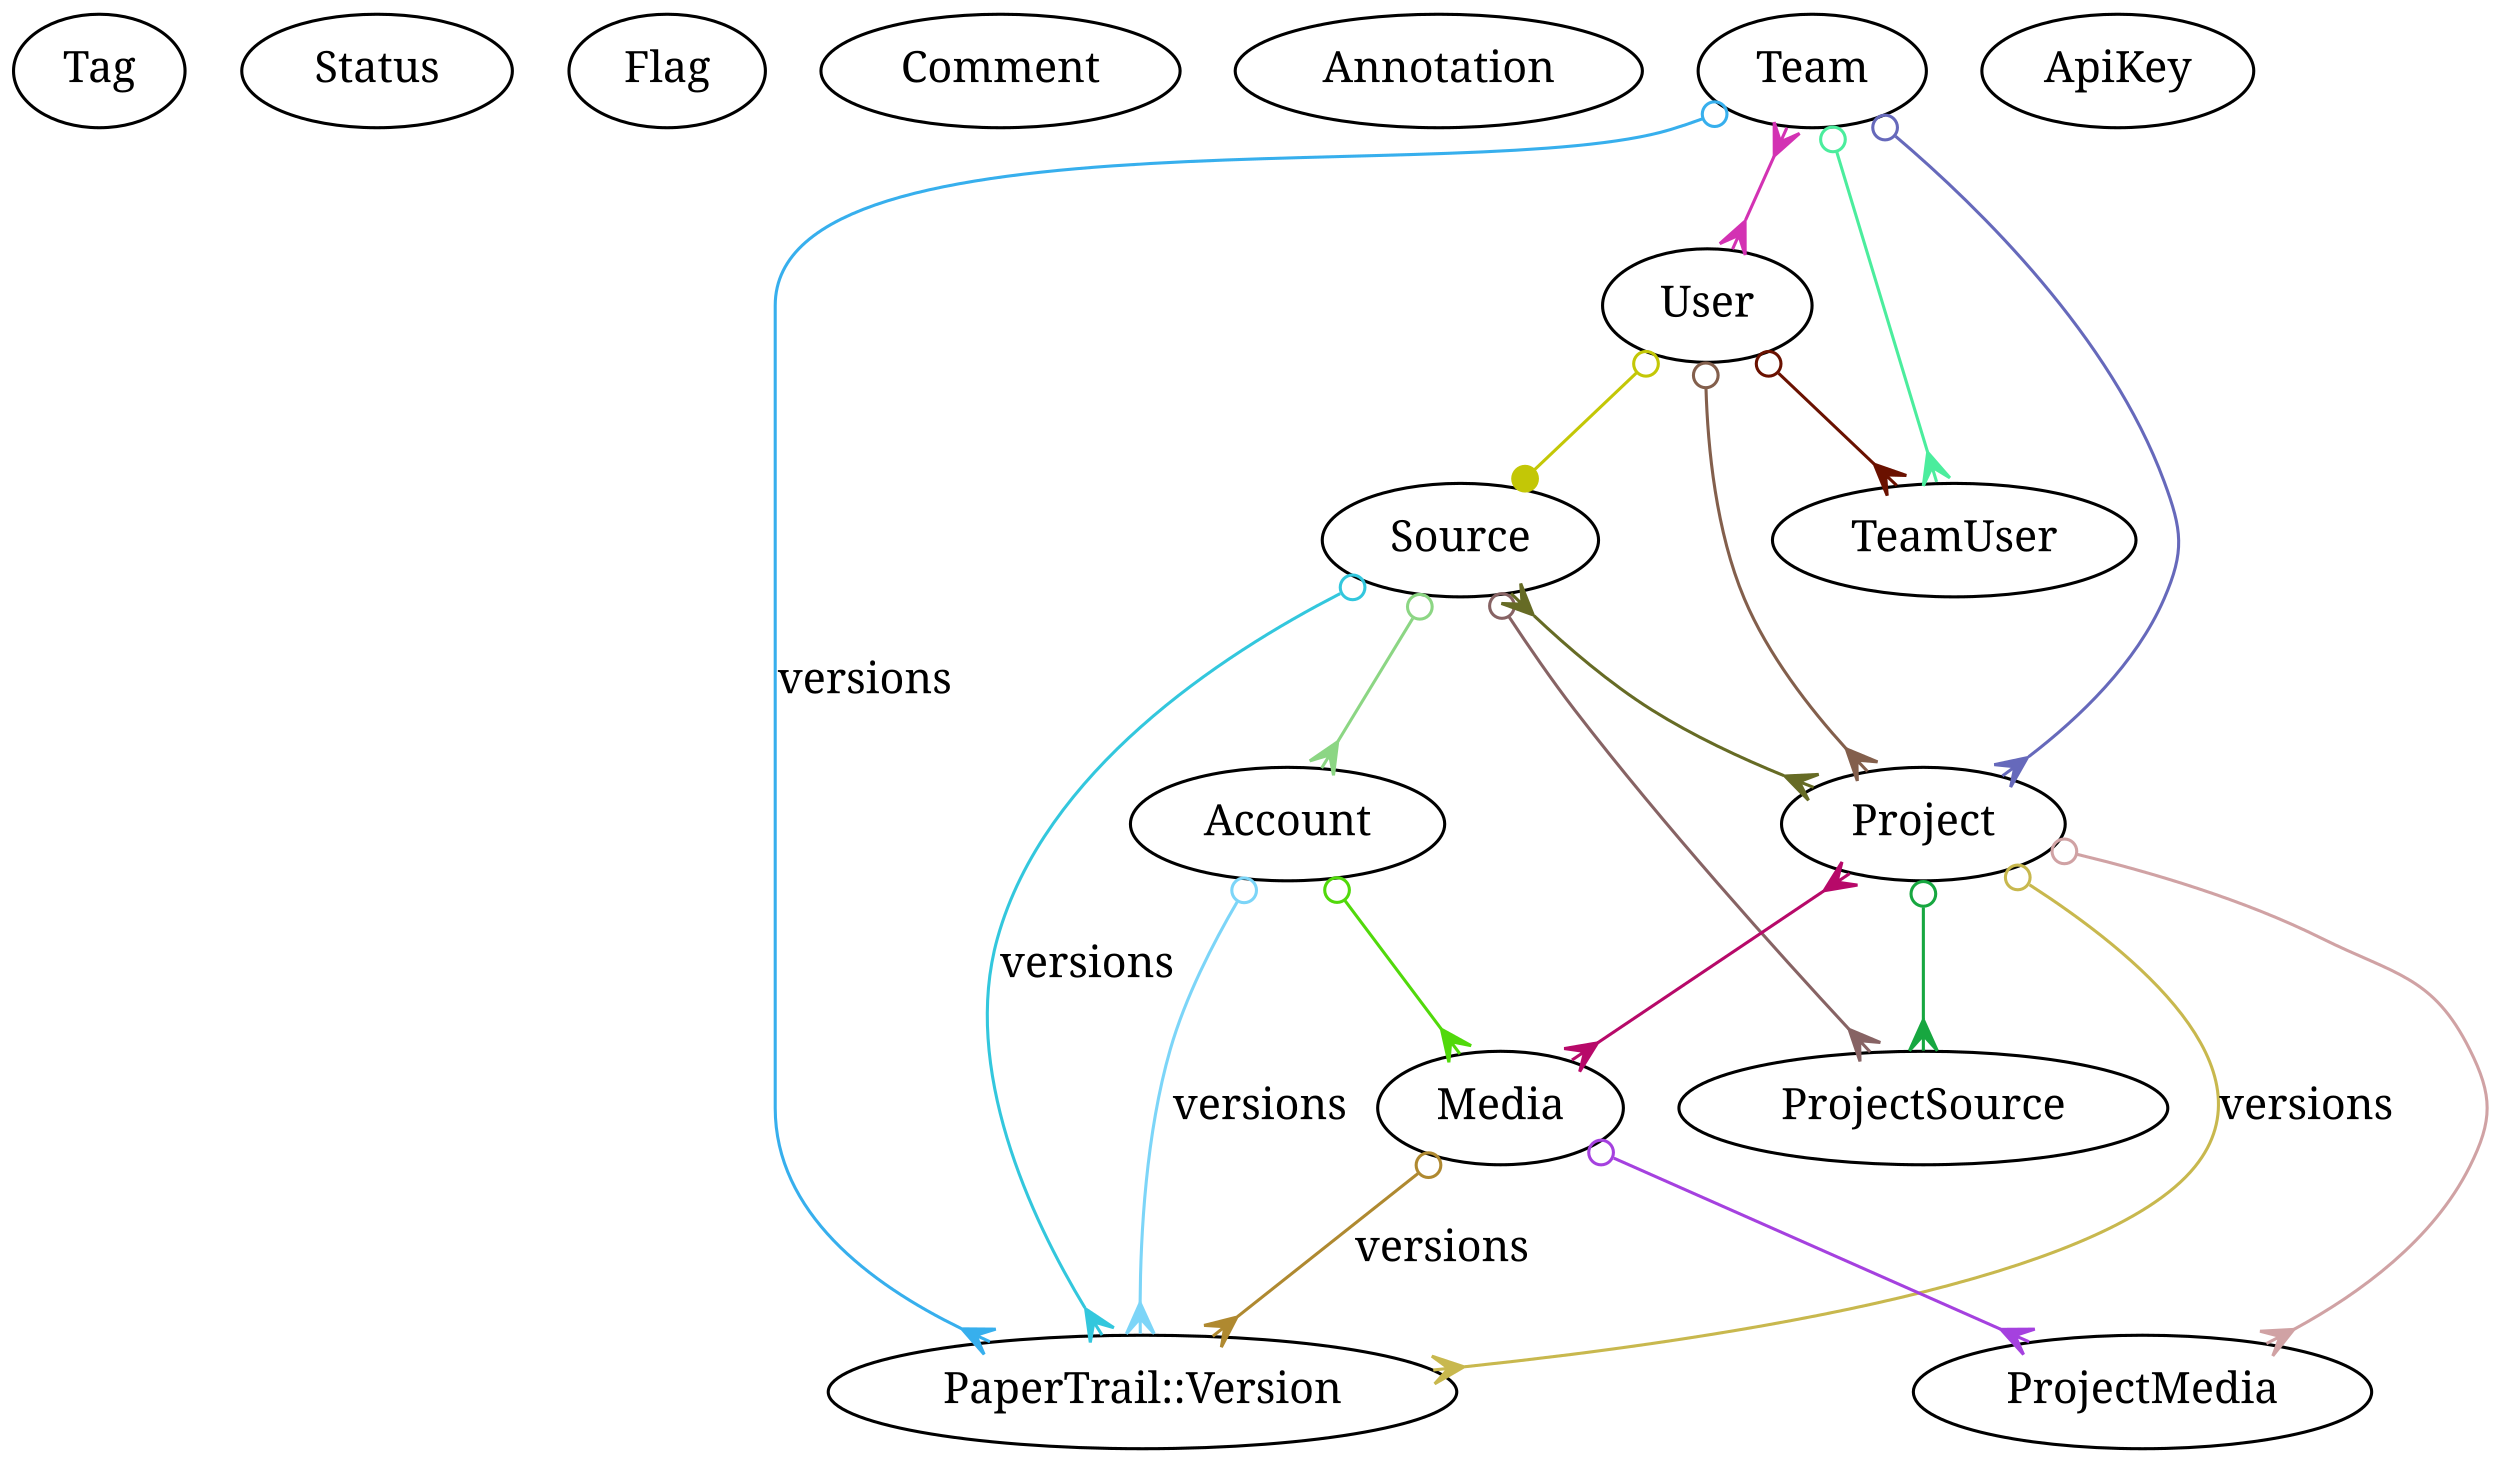
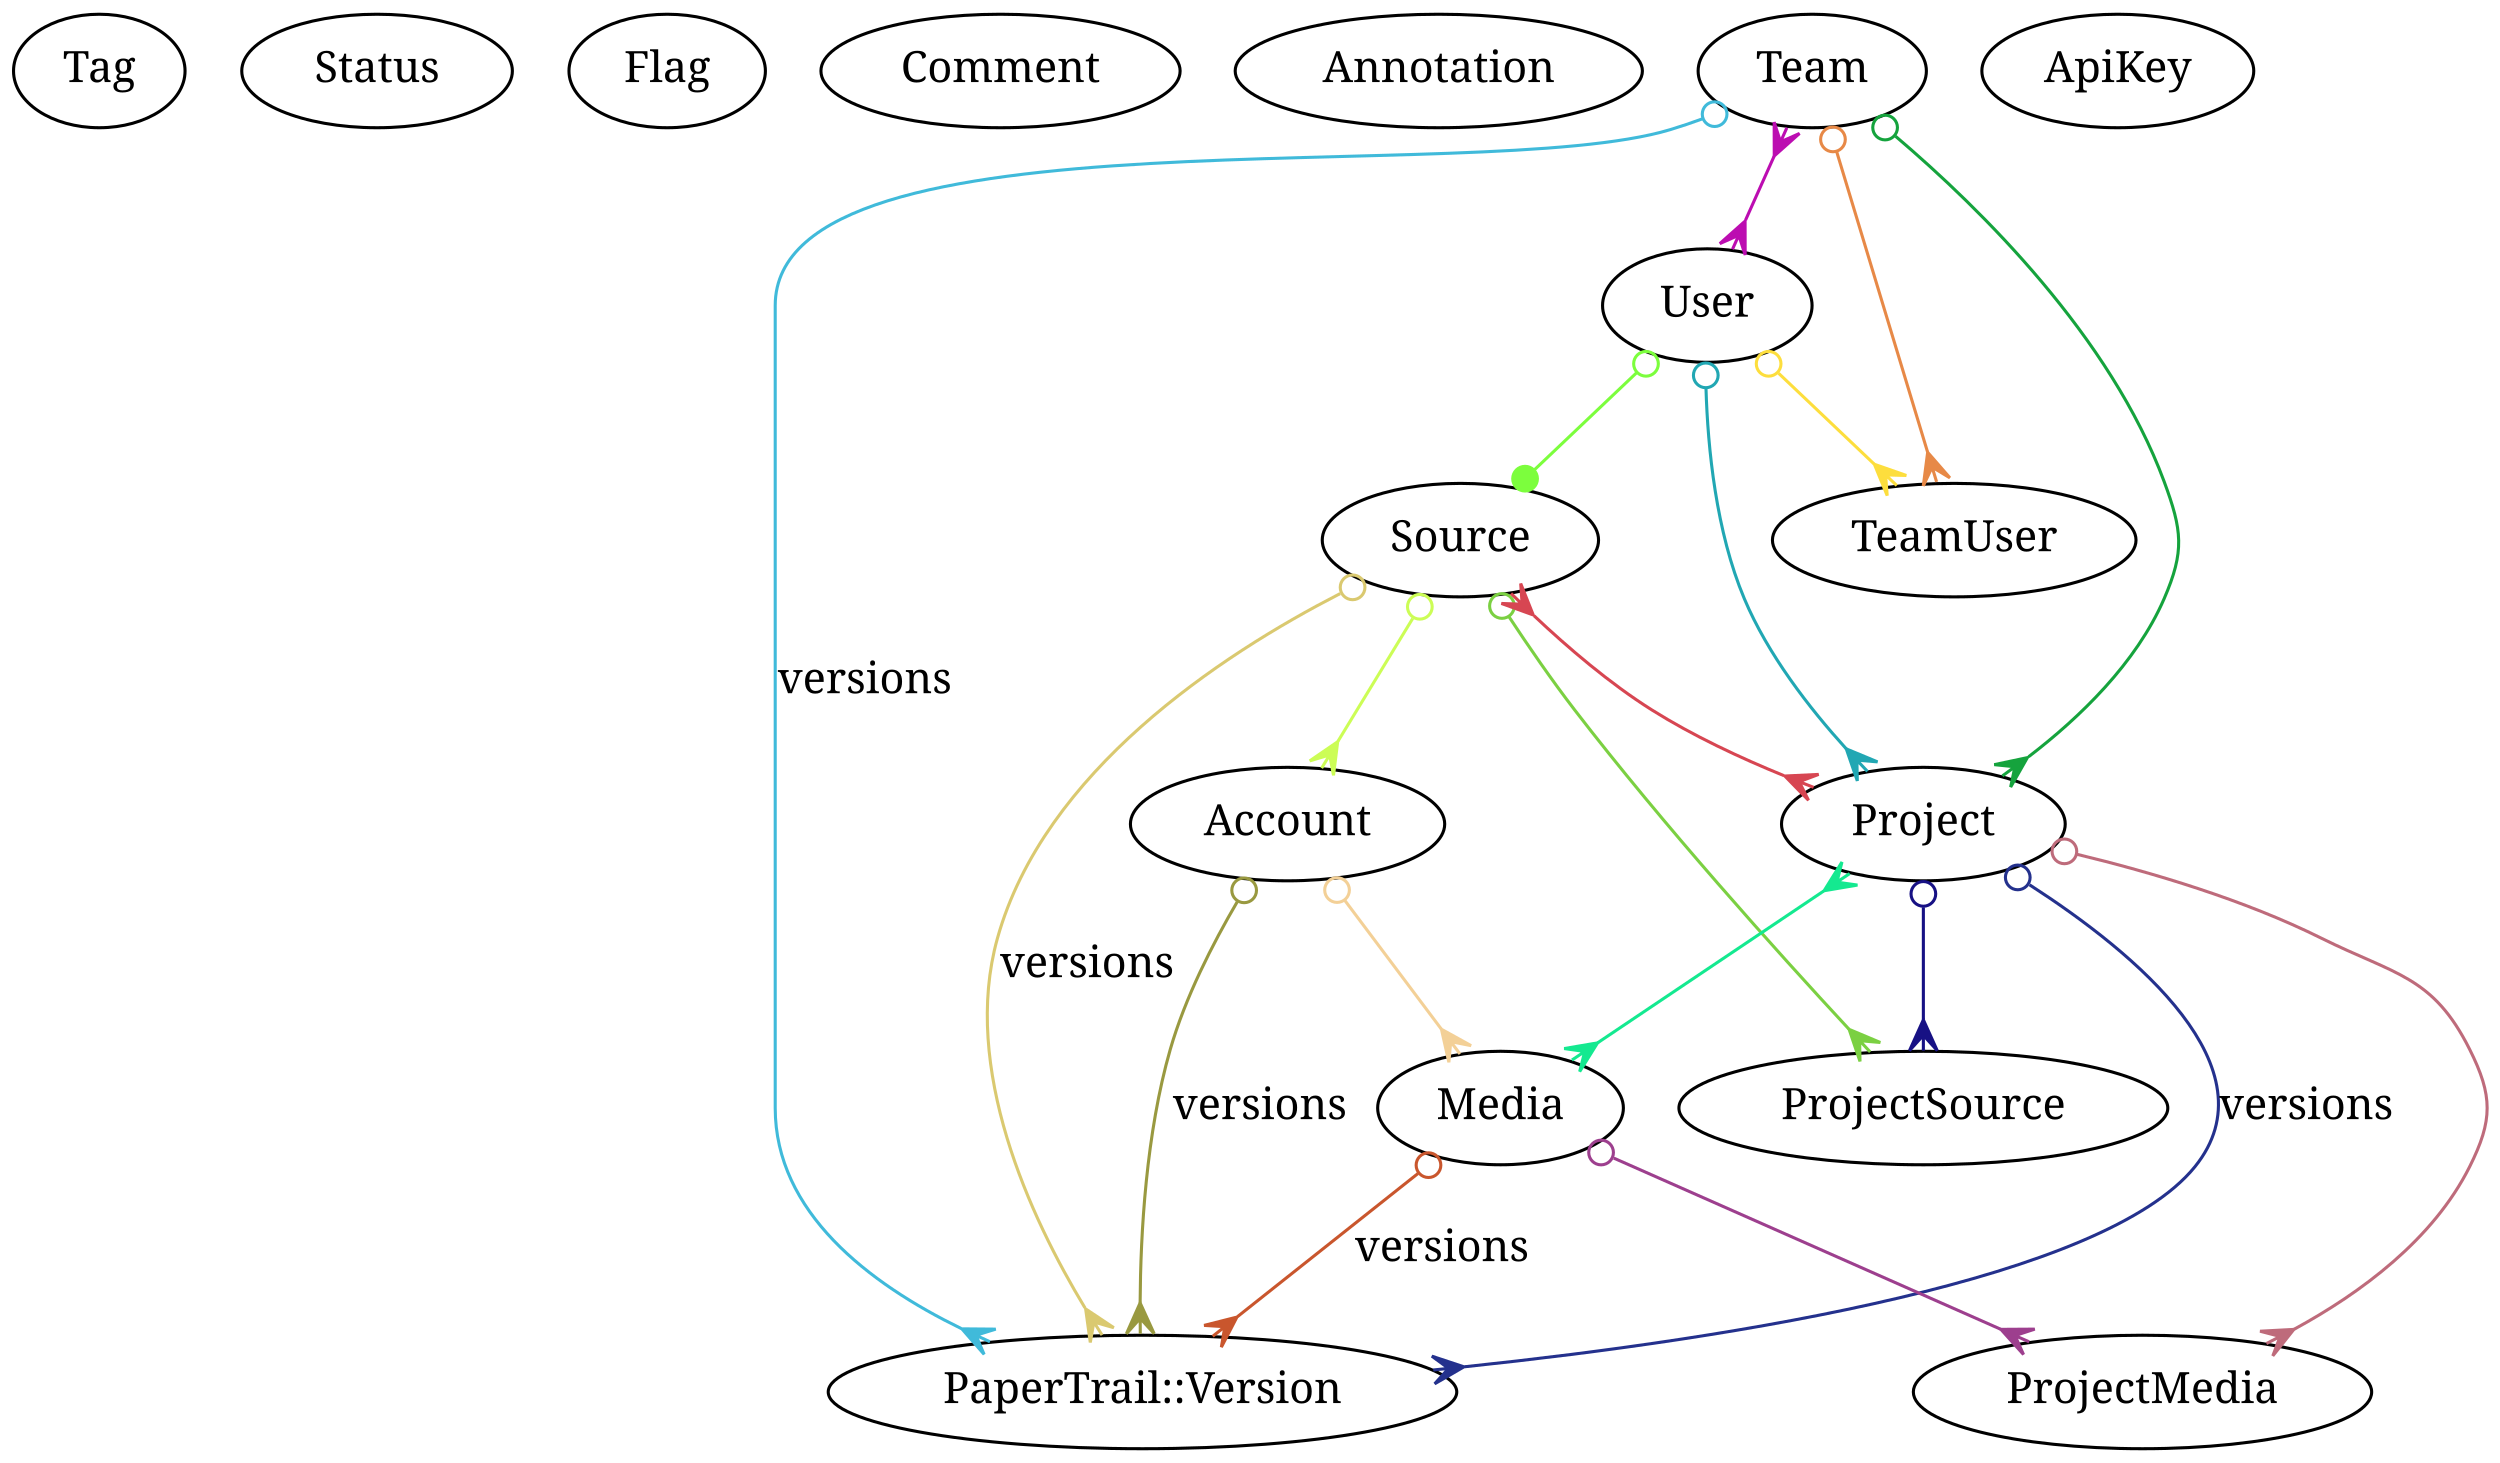
<svg xmlns="http://www.w3.org/2000/svg" width="810pt" height="474pt" viewBox="0.00 0.00 809.66 474.00">
  <g id="graph1" class="graph" transform="scale(1 1) rotate(0) translate(4 470)">
    <polygon fill="none" stroke="none" points="-4,5 -4,-470 806.665,-470 806.665,5 -4,5" />
    <g id="node1" class="node">
      <ellipse fill="none" stroke="black" cx="28" cy="-447" rx="27.788" ry="18.385" />
      <text text-anchor="middle" x="28" y="-443.4" font-family="Times Roman,serif" font-size="14.00">Tag</text>
    </g>
    <g id="node2" class="node">
      <ellipse fill="none" stroke="black" cx="118" cy="-447" rx="43.841" ry="18.385" />
      <text text-anchor="middle" x="118" y="-443.4" font-family="Times Roman,serif" font-size="14.00">Status</text>
    </g>
    <g id="node3" class="node">
      <ellipse fill="none" stroke="black" cx="212" cy="-447" rx="31.82" ry="18.385" />
      <text text-anchor="middle" x="212" y="-443.4" font-family="Times Roman,serif" font-size="14.00">Flag</text>
    </g>
    <g id="node4" class="node">
      <ellipse fill="none" stroke="black" cx="320" cy="-447" rx="58.188" ry="18.385" />
      <text text-anchor="middle" x="320" y="-443.4" font-family="Times Roman,serif" font-size="14.00">Comment</text>
    </g>
    <g id="node5" class="node">
      <ellipse fill="none" stroke="black" cx="462" cy="-447" rx="65.968" ry="18.385" />
      <text text-anchor="middle" x="462" y="-443.4" font-family="Times Roman,serif" font-size="14.00">Annotation</text>
    </g>
    <g id="node6" class="node">
      <ellipse fill="none" stroke="black" cx="469" cy="-295" rx="44.758" ry="18.385" />
      <text text-anchor="middle" x="469" y="-291.4" font-family="Times Roman,serif" font-size="14.00">Source</text>
    </g>
    <g id="node8" class="node">
      <ellipse fill="none" stroke="black" cx="619" cy="-111" rx="79.196" ry="18.385" />
      <text text-anchor="middle" x="619" y="-107.4" font-family="Times Roman,serif" font-size="14.00">ProjectSource</text>
    </g>
    <g id="edge6" class="edge">
-       <path fill="none" stroke="#876364" d="M484.667,-270.277C491.024,-260.637 498.603,-249.615 506,-240 534.793,-202.576 571.279,-162.012 594.876,-136.562" />
-       <ellipse fill="none" stroke="#876364" cx="482.459" cy="-273.662" rx="4" ry="4" />
-       <polygon fill="#876364" stroke="#876364" points="594.947,-136.486 605.056,-132.236 598.355,-132.827 601.763,-129.169 601.763,-129.169 601.763,-129.169 598.355,-132.827 598.47,-126.101 594.947,-136.486 594.947,-136.486" />
+       <path fill="none" stroke="#7bd042" d="M484.667,-270.277C491.024,-260.637 498.603,-249.615 506,-240 534.793,-202.576 571.279,-162.012 594.876,-136.562" />
+       <ellipse fill="none" stroke="#7bd042" cx="482.459" cy="-273.662" rx="4" ry="4" />
+       <polygon fill="#7bd042" stroke="#7bd042" points="594.947,-136.486 605.056,-132.236 598.355,-132.827 601.763,-129.169 601.763,-129.169 601.763,-129.169 598.355,-132.827 598.47,-126.101 594.947,-136.486 594.947,-136.486" />
    </g>
    <g id="node9" class="node">
      <ellipse fill="none" stroke="black" cx="413" cy="-203" rx="50.912" ry="18.385" />
      <text text-anchor="middle" x="413" y="-199.4" font-family="Times Roman,serif" font-size="14.00">Account</text>
    </g>
    <g id="edge4" class="edge">
-       <path fill="none" stroke="#8cd684" d="M453.555,-269.626C446.022,-257.251 436.961,-242.364 429.315,-229.804" />
-       <ellipse fill="none" stroke="#8cd684" cx="455.856" cy="-273.407" rx="4" ry="4" />
-       <polygon fill="#8cd684" stroke="#8cd684" points="429.24,-229.68 427.885,-218.799 426.641,-225.409 424.041,-221.138 424.041,-221.138 424.041,-221.138 426.641,-225.409 420.197,-223.478 429.24,-229.68 429.24,-229.68" />
+       <path fill="none" stroke="#ccfd56" d="M453.555,-269.626C446.022,-257.251 436.961,-242.364 429.315,-229.804" />
+       <ellipse fill="none" stroke="#ccfd56" cx="455.856" cy="-273.407" rx="4" ry="4" />
+       <polygon fill="#ccfd56" stroke="#ccfd56" points="429.24,-229.68 427.885,-218.799 426.641,-225.409 424.041,-221.138 424.041,-221.138 424.041,-221.138 426.641,-225.409 420.197,-223.478 429.24,-229.68 429.24,-229.68" />
    </g>
    <g id="node10" class="node">
      <ellipse fill="none" stroke="black" cx="619" cy="-203" rx="45.962" ry="18.385" />
      <text text-anchor="middle" x="619" y="-199.4" font-family="Times Roman,serif" font-size="14.00">Project</text>
    </g>
    <g id="edge8" class="edge">
-       <path fill="none" stroke="#666b25" d="M492.88,-270.479C503.826,-260.155 517.38,-248.574 531,-240 544.219,-231.679 559.633,-224.469 573.833,-218.681" />
-       <polygon fill="#666b25" stroke="#666b25" points="492.592,-270.757 482.277,-274.48 489,-274.235 485.407,-277.713 485.407,-277.713 485.407,-277.713 489,-274.235 488.537,-280.946 492.592,-270.757 492.592,-270.757" />
-       <polygon fill="#666b25" stroke="#666b25" points="574.123,-218.567 585.076,-219.092 578.776,-216.736 583.428,-214.905 583.428,-214.905 583.428,-214.905 578.776,-216.736 581.78,-210.717 574.123,-218.567 574.123,-218.567" />
+       <path fill="none" stroke="#d74652" d="M492.88,-270.479C503.826,-260.155 517.38,-248.574 531,-240 544.219,-231.679 559.633,-224.469 573.833,-218.681" />
+       <polygon fill="#d74652" stroke="#d74652" points="492.592,-270.757 482.277,-274.48 489,-274.235 485.407,-277.713 485.407,-277.713 485.407,-277.713 489,-274.235 488.537,-280.946 492.592,-270.757 492.592,-270.757" />
+       <polygon fill="#d74652" stroke="#d74652" points="574.123,-218.567 585.076,-219.092 578.776,-216.736 583.428,-214.905 583.428,-214.905 583.428,-214.905 578.776,-216.736 581.78,-210.717 574.123,-218.567 574.123,-218.567" />
    </g>
    <g id="node17" class="node">
      <ellipse fill="none" stroke="black" cx="366" cy="-19" rx="101.823" ry="18.385" />
      <text text-anchor="middle" x="366" y="-15.4" font-family="Times Roman,serif" font-size="14.00">PaperTrail::Version</text>
    </g>
    <g id="edge2" class="edge">
-       <path fill="none" stroke="#33c7dd" d="M430.058,-277.688C390.859,-257.529 334.097,-219.957 319,-166 307.209,-123.858 329.593,-75.655 347.345,-46.278" />
-       <ellipse fill="none" stroke="#33c7dd" cx="434.069" cy="-279.697" rx="4" ry="4" />
-       <polygon fill="#33c7dd" stroke="#33c7dd" points="347.581,-45.903 356.708,-39.825 350.239,-41.668 352.897,-37.433 352.897,-37.433 352.897,-37.433 350.239,-41.668 349.085,-35.041 347.581,-45.903 347.581,-45.903" />
+       <path fill="none" stroke="#dac970" d="M430.058,-277.688C390.859,-257.529 334.097,-219.957 319,-166 307.209,-123.858 329.593,-75.655 347.345,-46.278" />
+       <ellipse fill="none" stroke="#dac970" cx="434.069" cy="-279.697" rx="4" ry="4" />
+       <polygon fill="#dac970" stroke="#dac970" points="347.581,-45.903 356.708,-39.825 350.239,-41.668 352.897,-37.433 352.897,-37.433 352.897,-37.433 350.239,-41.668 349.085,-35.041 347.581,-45.903 347.581,-45.903" />
      <text text-anchor="middle" x="348" y="-153.4" font-family="Times Roman,serif" font-size="14.00">versions</text>
    </g>
    <g id="node7" class="node">
      <ellipse fill="none" stroke="black" cx="583" cy="-447" rx="36.977" ry="18.385" />
      <text text-anchor="middle" x="583" y="-443.4" font-family="Times Roman,serif" font-size="14.00">Team</text>
    </g>
    <g id="edge12" class="edge">
-       <path fill="none" stroke="#6669bb" d="M609.953,-425.879C637.847,-402.135 679.71,-360.738 697,-314 702.86,-298.16 703.72,-291.494 697,-276 687.95,-255.135 669.673,-237.509 653.086,-224.807" />
-       <ellipse fill="none" stroke="#6669bb" cx="606.602" cy="-428.679" rx="4" ry="4" />
-       <polygon fill="#6669bb" stroke="#6669bb" points="652.697,-224.523 647.278,-214.989 648.66,-221.572 644.623,-218.622 644.623,-218.622 644.623,-218.622 648.66,-221.572 641.968,-222.255 652.697,-224.523 652.697,-224.523" />
+       <path fill="none" stroke="#15a33d" d="M609.953,-425.879C637.847,-402.135 679.71,-360.738 697,-314 702.86,-298.16 703.72,-291.494 697,-276 687.95,-255.135 669.673,-237.509 653.086,-224.807" />
+       <ellipse fill="none" stroke="#15a33d" cx="606.602" cy="-428.679" rx="4" ry="4" />
+       <polygon fill="#15a33d" stroke="#15a33d" points="652.697,-224.523 647.278,-214.989 648.66,-221.572 644.623,-218.622 644.623,-218.622 644.623,-218.622 648.66,-221.572 641.968,-222.255 652.697,-224.523 652.697,-224.523" />
    </g>
    <g id="node11" class="node">
      <ellipse fill="none" stroke="black" cx="629" cy="-295" rx="58.898" ry="18.385" />
      <text text-anchor="middle" x="629" y="-291.4" font-family="Times Roman,serif" font-size="14.00">TeamUser</text>
    </g>
    <g id="edge14" class="edge">
-       <path fill="none" stroke="#4bed9d" d="M590.87,-420.994C599.077,-393.876 611.902,-351.497 620.378,-323.49" />
-       <ellipse fill="none" stroke="#4bed9d" cx="589.707" cy="-424.837" rx="4" ry="4" />
-       <polygon fill="#4bed9d" stroke="#4bed9d" points="620.391,-323.448 627.594,-315.18 621.839,-318.662 623.287,-313.877 623.287,-313.877 623.287,-313.877 621.839,-318.662 618.98,-312.573 620.391,-323.448 620.391,-323.448" />
+       <path fill="none" stroke="#e78947" d="M590.87,-420.994C599.077,-393.876 611.902,-351.497 620.378,-323.49" />
+       <ellipse fill="none" stroke="#e78947" cx="589.707" cy="-424.837" rx="4" ry="4" />
+       <polygon fill="#e78947" stroke="#e78947" points="620.391,-323.448 627.594,-315.18 621.839,-318.662 623.287,-313.877 623.287,-313.877 623.287,-313.877 621.839,-318.662 618.98,-312.573 620.391,-323.448 620.391,-323.448" />
    </g>
    <g id="node14" class="node">
      <ellipse fill="none" stroke="black" cx="549" cy="-371" rx="33.941" ry="18.385" />
      <text text-anchor="middle" x="549" y="-367.4" font-family="Times Roman,serif" font-size="14.00">User</text>
    </g>
    <g id="edge16" class="edge">
-       <path fill="none" stroke="#d332b3" d="M570.651,-419.396C567.632,-412.647 564.401,-405.425 561.38,-398.673" />
-       <polygon fill="#d332b3" stroke="#d332b3" points="570.686,-419.474 570.662,-430.44 572.728,-424.038 574.77,-428.603 574.77,-428.603 574.77,-428.603 572.728,-424.038 578.877,-426.765 570.686,-419.474 570.686,-419.474" />
-       <polygon fill="#d332b3" stroke="#d332b3" points="561.238,-398.356 561.262,-387.39 559.197,-393.792 557.155,-389.228 557.155,-389.228 557.155,-389.228 559.197,-393.792 553.047,-391.066 561.238,-398.356 561.238,-398.356" />
+       <path fill="none" stroke="#bc0db1" d="M570.651,-419.396C567.632,-412.647 564.401,-405.425 561.38,-398.673" />
+       <polygon fill="#bc0db1" stroke="#bc0db1" points="570.686,-419.474 570.662,-430.44 572.728,-424.038 574.77,-428.603 574.77,-428.603 574.77,-428.603 572.728,-424.038 578.877,-426.765 570.686,-419.474 570.686,-419.474" />
+       <polygon fill="#bc0db1" stroke="#bc0db1" points="561.238,-398.356 561.262,-387.39 559.197,-393.792 557.155,-389.228 557.155,-389.228 557.155,-389.228 559.197,-393.792 553.047,-391.066 561.238,-398.356 561.238,-398.356" />
    </g>
    <g id="edge10" class="edge">
-       <path fill="none" stroke="#37afed" d="M547.497,-431.528C543.983,-430.241 540.443,-429.038 537,-428 474.119,-409.038 247,-436.677 247,-371 247,-371 247,-371 247,-111 247,-77.276 277.283,-54.165 307.295,-39.541" />
-       <ellipse fill="none" stroke="#37afed" cx="551.366" cy="-433.013" rx="4" ry="4" />
-       <polygon fill="#37afed" stroke="#37afed" points="307.483,-39.455 318.449,-39.361 312.025,-37.364 316.567,-35.273 316.567,-35.273 316.567,-35.273 312.025,-37.364 314.685,-31.185 307.483,-39.455 307.483,-39.455" />
+       <path fill="none" stroke="#40bada" d="M547.497,-431.528C543.983,-430.241 540.443,-429.038 537,-428 474.119,-409.038 247,-436.677 247,-371 247,-371 247,-371 247,-111 247,-77.276 277.283,-54.165 307.295,-39.541" />
+       <ellipse fill="none" stroke="#40bada" cx="551.366" cy="-433.013" rx="4" ry="4" />
+       <polygon fill="#40bada" stroke="#40bada" points="307.483,-39.455 318.449,-39.361 312.025,-37.364 316.567,-35.273 316.567,-35.273 316.567,-35.273 312.025,-37.364 314.685,-31.185 307.483,-39.455 307.483,-39.455" />
      <text text-anchor="middle" x="276" y="-245.4" font-family="Times Roman,serif" font-size="14.00">versions</text>
    </g>
    <g id="node13" class="node">
      <ellipse fill="none" stroke="black" cx="482" cy="-111" rx="39.807" ry="18.385" />
      <text text-anchor="middle" x="482" y="-107.4" font-family="Times Roman,serif" font-size="14.00">Media</text>
    </g>
    <g id="edge20" class="edge">
-       <path fill="none" stroke="#51d90b" d="M431.469,-178.375C441.146,-165.472 452.987,-149.684 462.773,-136.636" />
-       <ellipse fill="none" stroke="#51d90b" cx="429.032" cy="-181.624" rx="4" ry="4" />
-       <polygon fill="#51d90b" stroke="#51d90b" points="462.864,-136.514 472.464,-131.214 465.864,-132.514 468.864,-128.514 468.864,-128.514 468.864,-128.514 465.864,-132.514 465.264,-125.814 462.864,-136.514 462.864,-136.514" />
+       <path fill="none" stroke="#f3d097" d="M431.469,-178.375C441.146,-165.472 452.987,-149.684 462.773,-136.636" />
+       <ellipse fill="none" stroke="#f3d097" cx="429.032" cy="-181.624" rx="4" ry="4" />
+       <polygon fill="#f3d097" stroke="#f3d097" points="462.864,-136.514 472.464,-131.214 465.864,-132.514 468.864,-128.514 468.864,-128.514 468.864,-128.514 465.864,-132.514 465.264,-125.814 462.864,-136.514 462.864,-136.514" />
    </g>
    <g id="edge18" class="edge">
-       <path fill="none" stroke="#7cd5f8" d="M396.698,-177.818C388.731,-164.213 379.838,-146.798 375,-130 367.193,-102.894 365.361,-70.633 365.23,-47.895" />
-       <ellipse fill="none" stroke="#7cd5f8" cx="398.933" cy="-181.531" rx="4" ry="4" />
-       <polygon fill="#7cd5f8" stroke="#7cd5f8" points="365.23,-47.867 369.778,-37.889 365.254,-42.867 365.279,-37.867 365.279,-37.867 365.279,-37.867 365.254,-42.867 360.779,-37.845 365.23,-47.867 365.23,-47.867" />
+       <path fill="none" stroke="#999940" d="M396.698,-177.818C388.731,-164.213 379.838,-146.798 375,-130 367.193,-102.894 365.361,-70.633 365.23,-47.895" />
+       <ellipse fill="none" stroke="#999940" cx="398.933" cy="-181.531" rx="4" ry="4" />
+       <polygon fill="#999940" stroke="#999940" points="365.23,-47.867 369.778,-37.889 365.254,-42.867 365.279,-37.867 365.279,-37.867 365.279,-37.867 365.254,-42.867 360.779,-37.845 365.23,-47.867 365.23,-47.867" />
      <text text-anchor="middle" x="404" y="-107.4" font-family="Times Roman,serif" font-size="14.00">versions</text>
    </g>
    <g id="edge24" class="edge">
-       <path fill="none" stroke="#17a740" d="M619,-176.029C619,-164.599 619,-151.267 619,-139.66" />
-       <ellipse fill="none" stroke="#17a740" cx="619" cy="-180.382" rx="4" ry="4" />
-       <polygon fill="#17a740" stroke="#17a740" points="619,-139.59 623.5,-129.59 619,-134.59 619,-129.59 619,-129.59 619,-129.59 619,-134.59 614.5,-129.59 619,-139.59 619,-139.59" />
+       <path fill="none" stroke="#171184" d="M619,-176.029C619,-164.599 619,-151.267 619,-139.66" />
+       <ellipse fill="none" stroke="#171184" cx="619" cy="-180.382" rx="4" ry="4" />
+       <polygon fill="#171184" stroke="#171184" points="619,-139.59 623.5,-129.59 619,-134.59 619,-129.59 619,-129.59 619,-129.59 619,-134.59 614.5,-129.59 619,-139.59 619,-139.59" />
    </g>
    <g id="node12" class="node">
      <ellipse fill="none" stroke="black" cx="690" cy="-19" rx="74.246" ry="18.385" />
      <text text-anchor="middle" x="690" y="-15.4" font-family="Times Roman,serif" font-size="14.00">ProjectMedia</text>
    </g>
    <g id="edge26" class="edge">
-       <path fill="none" stroke="#d0a2a4" d="M668.614,-193.241C693.275,-187.29 723.057,-178.402 748,-166 771.878,-154.128 784.074,-153.851 796,-130 803.553,-114.894 803.553,-107.106 796,-92 784.231,-68.462 760.856,-51.131 739.045,-39.278" />
-       <ellipse fill="none" stroke="#d0a2a4" cx="664.695" cy="-194.159" rx="4" ry="4" />
-       <polygon fill="#d0a2a4" stroke="#d0a2a4" points="739.039,-39.275 732.217,-30.69 734.596,-36.982 730.153,-34.689 730.153,-34.689 730.153,-34.689 734.596,-36.982 728.089,-38.688 739.039,-39.275 739.039,-39.275" />
+       <path fill="none" stroke="#be6b7b" d="M668.614,-193.241C693.275,-187.29 723.057,-178.402 748,-166 771.878,-154.128 784.074,-153.851 796,-130 803.553,-114.894 803.553,-107.106 796,-92 784.231,-68.462 760.856,-51.131 739.045,-39.278" />
+       <ellipse fill="none" stroke="#be6b7b" cx="664.695" cy="-194.159" rx="4" ry="4" />
+       <polygon fill="#be6b7b" stroke="#be6b7b" points="739.039,-39.275 732.217,-30.69 734.596,-36.982 730.153,-34.689 730.153,-34.689 730.153,-34.689 734.596,-36.982 728.089,-38.688 739.039,-39.275 739.039,-39.275" />
    </g>
    <g id="edge28" class="edge">
-       <path fill="none" stroke="#b70969" d="M586.686,-181.3C564.566,-166.446 535.384,-146.849 513.451,-132.121" />
-       <polygon fill="#b70969" stroke="#b70969" points="586.835,-181.4 592.628,-190.711 590.986,-184.187 595.136,-186.975 595.136,-186.975 595.136,-186.975 590.986,-184.187 597.645,-183.239 586.835,-181.4 586.835,-181.4" />
-       <polygon fill="#b70969" stroke="#b70969" points="513.435,-132.11 507.642,-122.799 509.285,-129.322 505.134,-126.535 505.134,-126.535 505.134,-126.535 509.285,-129.322 502.625,-130.271 513.435,-132.11 513.435,-132.11" />
+       <path fill="none" stroke="#14e990" d="M586.686,-181.3C564.566,-166.446 535.384,-146.849 513.451,-132.121" />
+       <polygon fill="#14e990" stroke="#14e990" points="586.835,-181.4 592.628,-190.711 590.986,-184.187 595.136,-186.975 595.136,-186.975 595.136,-186.975 590.986,-184.187 597.645,-183.239 586.835,-181.4 586.835,-181.4" />
+       <polygon fill="#14e990" stroke="#14e990" points="513.435,-132.11 507.642,-122.799 509.285,-129.322 505.134,-126.535 505.134,-126.535 505.134,-126.535 509.285,-129.322 502.625,-130.271 513.435,-132.11 513.435,-132.11" />
    </g>
    <g id="edge22" class="edge">
-       <path fill="none" stroke="#c8b84e" d="M653.387,-183.331C687.949,-161.073 732.695,-123.778 707,-92 677.585,-55.622 559.412,-36.562 470.364,-27.168" />
-       <ellipse fill="none" stroke="#c8b84e" cx="649.583" cy="-185.719" rx="4" ry="4" />
-       <polygon fill="#c8b84e" stroke="#c8b84e" points="470.153,-27.146 460.665,-21.648 465.179,-26.635 460.205,-26.124 460.205,-26.124 460.205,-26.124 465.179,-26.635 459.745,-30.601 470.153,-27.146 470.153,-27.146" />
+       <path fill="none" stroke="#24318d" d="M653.387,-183.331C687.949,-161.073 732.695,-123.778 707,-92 677.585,-55.622 559.412,-36.562 470.364,-27.168" />
+       <ellipse fill="none" stroke="#24318d" cx="649.583" cy="-185.719" rx="4" ry="4" />
+       <polygon fill="#24318d" stroke="#24318d" points="470.153,-27.146 460.665,-21.648 465.179,-26.635 460.205,-26.124 460.205,-26.124 460.205,-26.124 465.179,-26.635 459.745,-30.601 470.153,-27.146 470.153,-27.146" />
      <text text-anchor="middle" x="743" y="-107.4" font-family="Times Roman,serif" font-size="14.00">versions</text>
    </g>
    <g id="edge32" class="edge">
-       <path fill="none" stroke="#a541df" d="M518.674,-94.779C553.603,-79.329 606.301,-56.021 644.023,-39.336" />
-       <ellipse fill="none" stroke="#a541df" cx="514.58" cy="-96.59" rx="4" ry="4" />
-       <polygon fill="#a541df" stroke="#a541df" points="644.125,-39.291 655.09,-39.361 648.697,-37.268 653.27,-35.246 653.27,-35.246 653.27,-35.246 648.697,-37.268 651.45,-31.131 644.125,-39.291 644.125,-39.291" />
+       <path fill="none" stroke="#9d3f8e" d="M518.674,-94.779C553.603,-79.329 606.301,-56.021 644.023,-39.336" />
+       <ellipse fill="none" stroke="#9d3f8e" cx="514.58" cy="-96.59" rx="4" ry="4" />
+       <polygon fill="#9d3f8e" stroke="#9d3f8e" points="644.125,-39.291 655.09,-39.361 648.697,-37.268 653.27,-35.246 653.27,-35.246 653.27,-35.246 648.697,-37.268 651.45,-31.131 644.125,-39.291 644.125,-39.291" />
    </g>
    <g id="edge30" class="edge">
-       <path fill="none" stroke="#af8930" d="M455.265,-89.796C437.81,-75.953 414.966,-57.835 396.757,-43.394" />
-       <ellipse fill="none" stroke="#af8930" cx="458.66" cy="-92.489" rx="4" ry="4" />
-       <polygon fill="#af8930" stroke="#af8930" points="396.589,-43.26 391.55,-33.52 392.671,-40.153 388.754,-37.046 388.754,-37.046 388.754,-37.046 392.671,-40.153 385.957,-40.572 396.589,-43.26 396.589,-43.26" />
+       <path fill="none" stroke="#c9562d" d="M455.265,-89.796C437.81,-75.953 414.966,-57.835 396.757,-43.394" />
+       <ellipse fill="none" stroke="#c9562d" cx="458.66" cy="-92.489" rx="4" ry="4" />
+       <polygon fill="#c9562d" stroke="#c9562d" points="396.589,-43.26 391.55,-33.52 392.671,-40.153 388.754,-37.046 388.754,-37.046 388.754,-37.046 392.671,-40.153 385.957,-40.572 396.589,-43.26 396.589,-43.26" />
      <text text-anchor="middle" x="463" y="-61.4" font-family="Times Roman,serif" font-size="14.00">versions</text>
    </g>
    <g id="edge34" class="edge">
-       <path fill="none" stroke="#c3c706" d="M526.187,-349.328C515.811,-339.471 503.53,-327.804 493.014,-317.813" />
-       <ellipse fill="none" stroke="#c3c706" cx="529.134" cy="-352.127" rx="4" ry="4" />
-       <ellipse fill="#c3c706" stroke="#c3c706" cx="489.953" cy="-314.906" rx="4" ry="4" />
+       <path fill="none" stroke="#7cfe3d" d="M526.187,-349.328C515.811,-339.471 503.53,-327.804 493.014,-317.813" />
+       <ellipse fill="none" stroke="#7cfe3d" cx="529.134" cy="-352.127" rx="4" ry="4" />
+       <ellipse fill="#7cfe3d" stroke="#7cfe3d" cx="489.953" cy="-314.906" rx="4" ry="4" />
    </g>
    <g id="edge38" class="edge">
-       <path fill="none" stroke="#835f4c" d="M548.57,-344.2C549.15,-324.602 551.84,-297.755 561,-276 568.614,-257.917 582.02,-240.593 594.027,-227.362" />
-       <ellipse fill="none" stroke="#835f4c" cx="548.502" cy="-348.385" rx="4" ry="4" />
-       <polygon fill="#835f4c" stroke="#835f4c" points="594.032,-227.357 604.159,-223.153 597.456,-223.714 600.88,-220.071 600.88,-220.071 600.88,-220.071 597.456,-223.714 597.601,-216.989 594.032,-227.357 594.032,-227.357" />
+       <path fill="none" stroke="#21a7b3" d="M548.57,-344.2C549.15,-324.602 551.84,-297.755 561,-276 568.614,-257.917 582.02,-240.593 594.027,-227.362" />
+       <ellipse fill="none" stroke="#21a7b3" cx="548.502" cy="-348.385" rx="4" ry="4" />
+       <polygon fill="#21a7b3" stroke="#21a7b3" points="594.032,-227.357 604.159,-223.153 597.456,-223.714 600.88,-220.071 600.88,-220.071 600.88,-220.071 597.456,-223.714 597.601,-216.989 594.032,-227.357 594.032,-227.357" />
    </g>
    <g id="edge36" class="edge">
-       <path fill="none" stroke="#6a1100" d="M572.062,-349.091C581.755,-339.882 593.076,-329.127 603.059,-319.644" />
-       <ellipse fill="none" stroke="#6a1100" cx="568.866" cy="-352.127" rx="4" ry="4" />
-       <polygon fill="#6a1100" stroke="#6a1100" points="603.132,-319.574 613.482,-315.949 606.757,-316.131 610.382,-312.687 610.382,-312.687 610.382,-312.687 606.757,-316.131 607.283,-309.424 603.132,-319.574 603.132,-319.574" />
+       <path fill="none" stroke="#fdde3d" d="M572.062,-349.091C581.755,-339.882 593.076,-329.127 603.059,-319.644" />
+       <ellipse fill="none" stroke="#fdde3d" cx="568.866" cy="-352.127" rx="4" ry="4" />
+       <polygon fill="#fdde3d" stroke="#fdde3d" points="603.132,-319.574 613.482,-315.949 606.757,-316.131 610.382,-312.687 610.382,-312.687 610.382,-312.687 606.757,-316.131 607.283,-309.424 603.132,-319.574 603.132,-319.574" />
    </g>
    <g id="node15" class="node">
      <ellipse fill="none" stroke="black" cx="682" cy="-447" rx="44.047" ry="18.385" />
      <text text-anchor="middle" x="682" y="-443.4" font-family="Times Roman,serif" font-size="14.00">ApiKey</text>
    </g>
  </g>
</svg>
